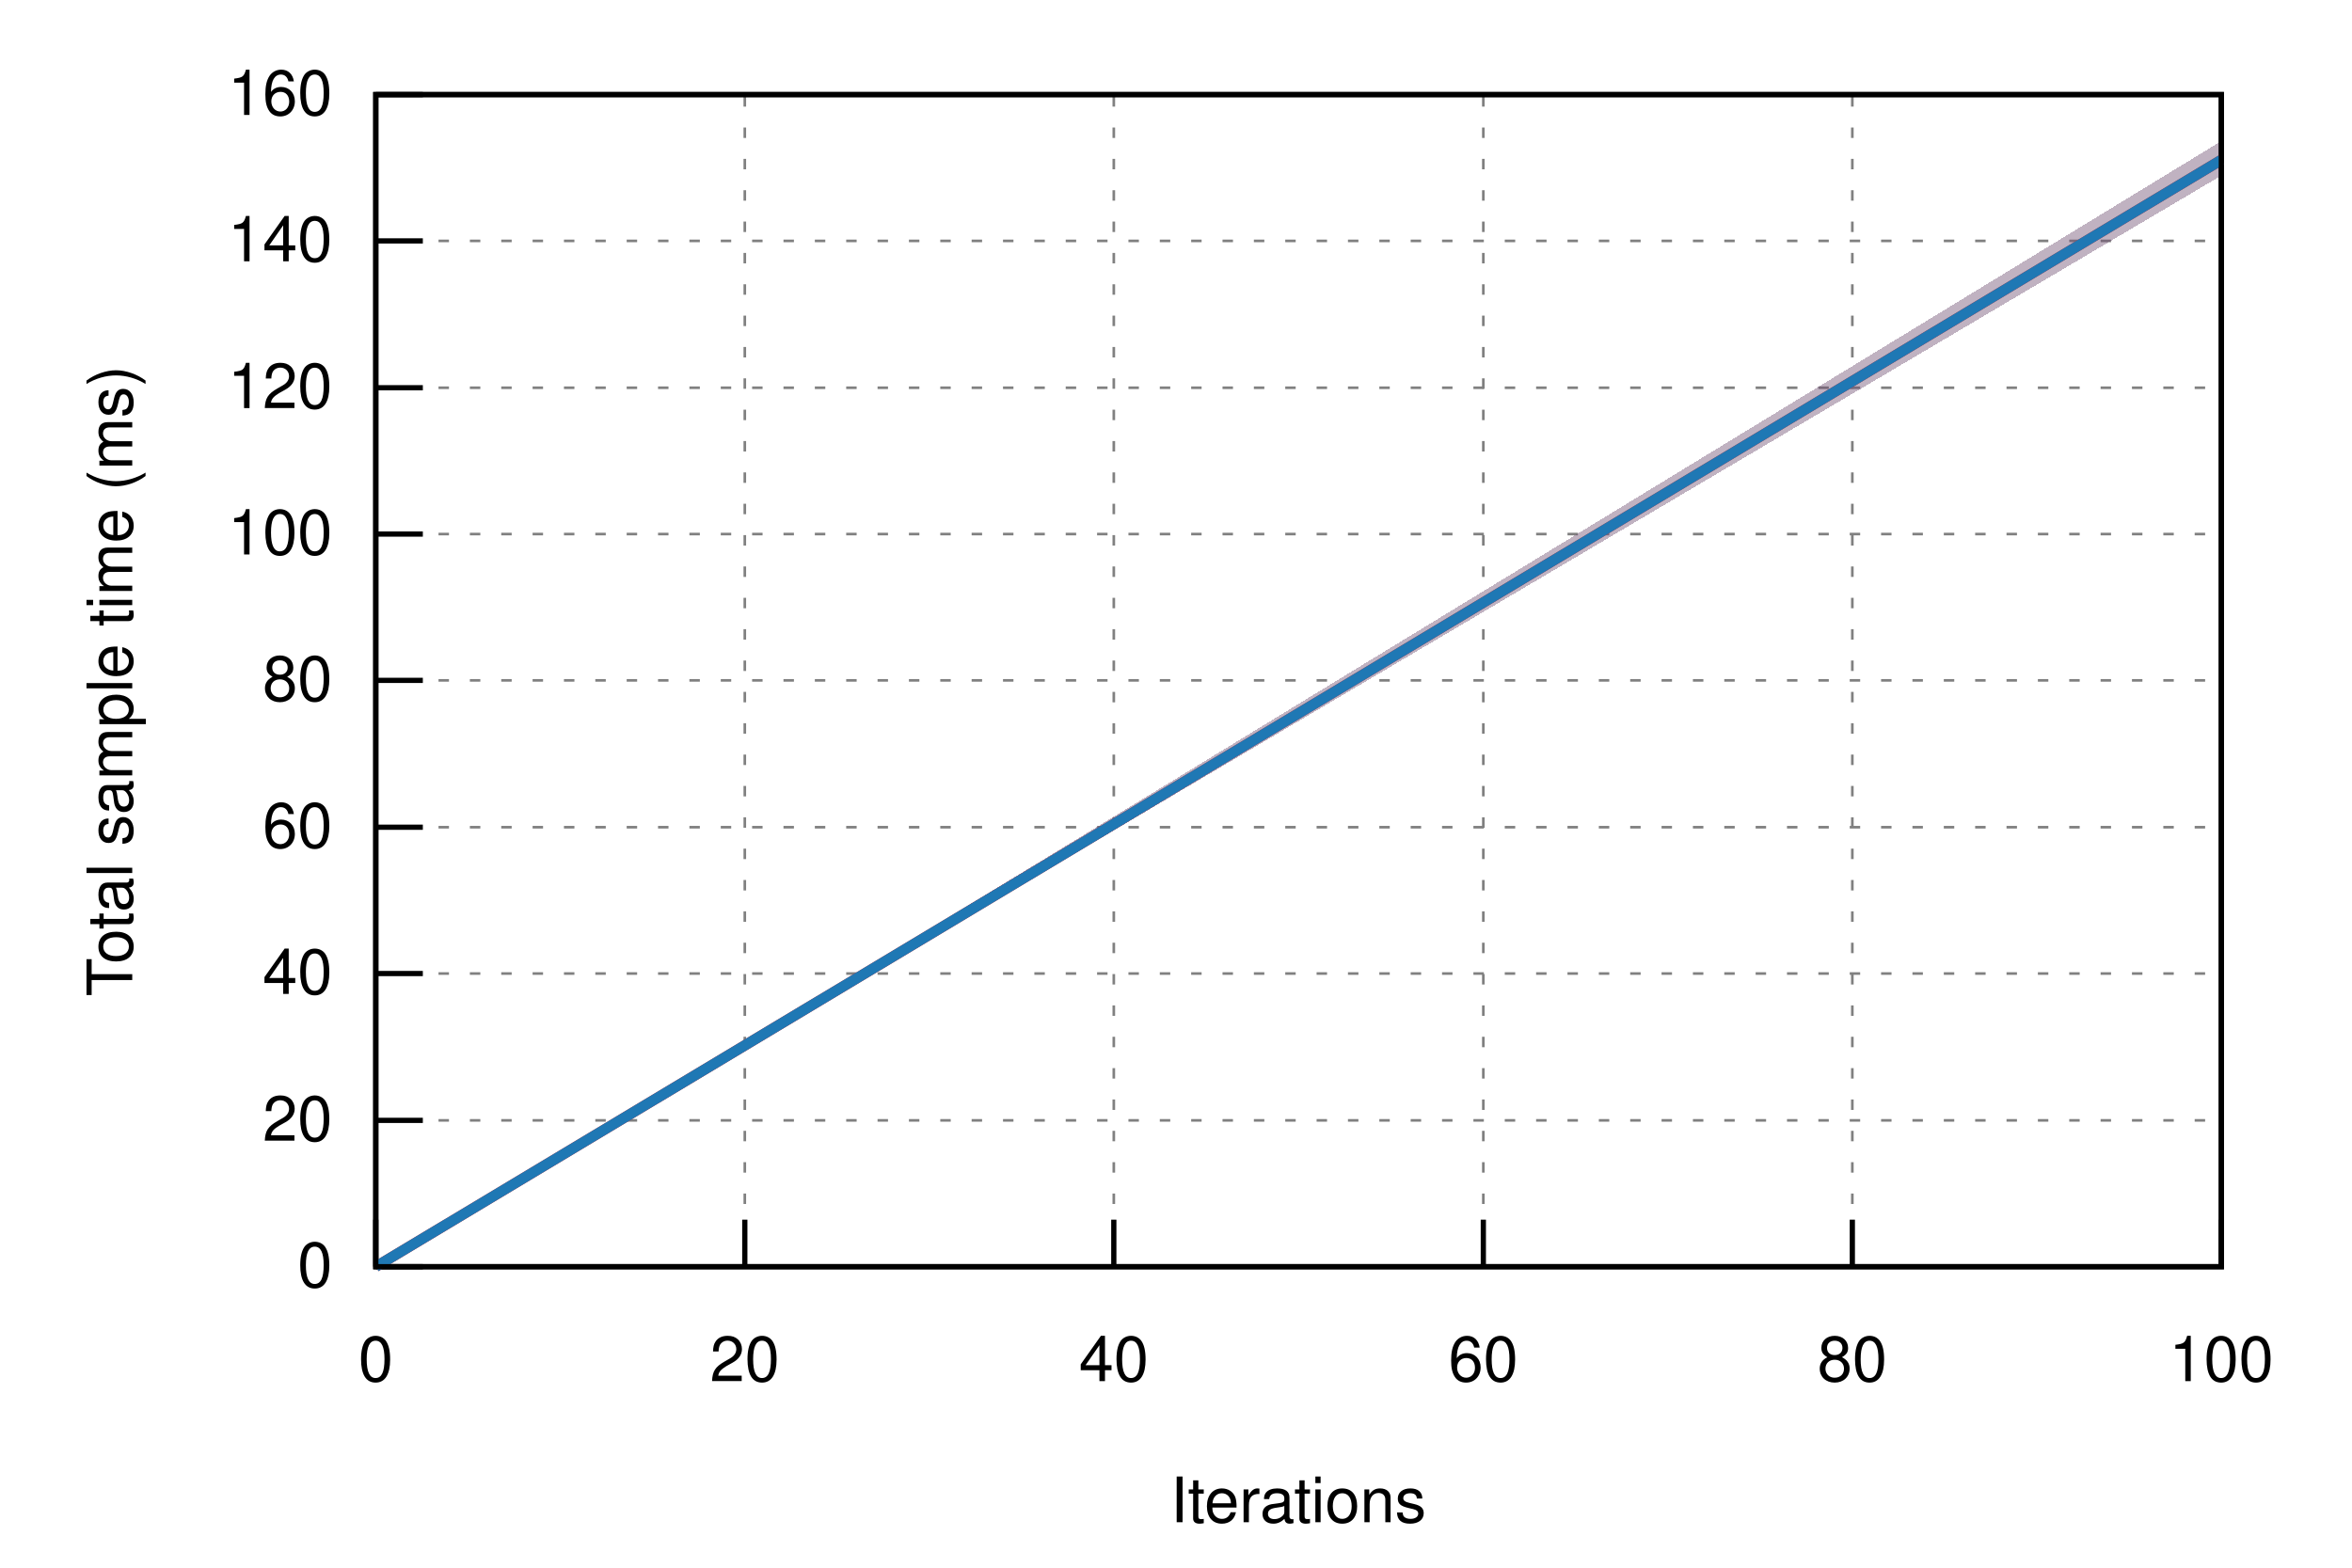
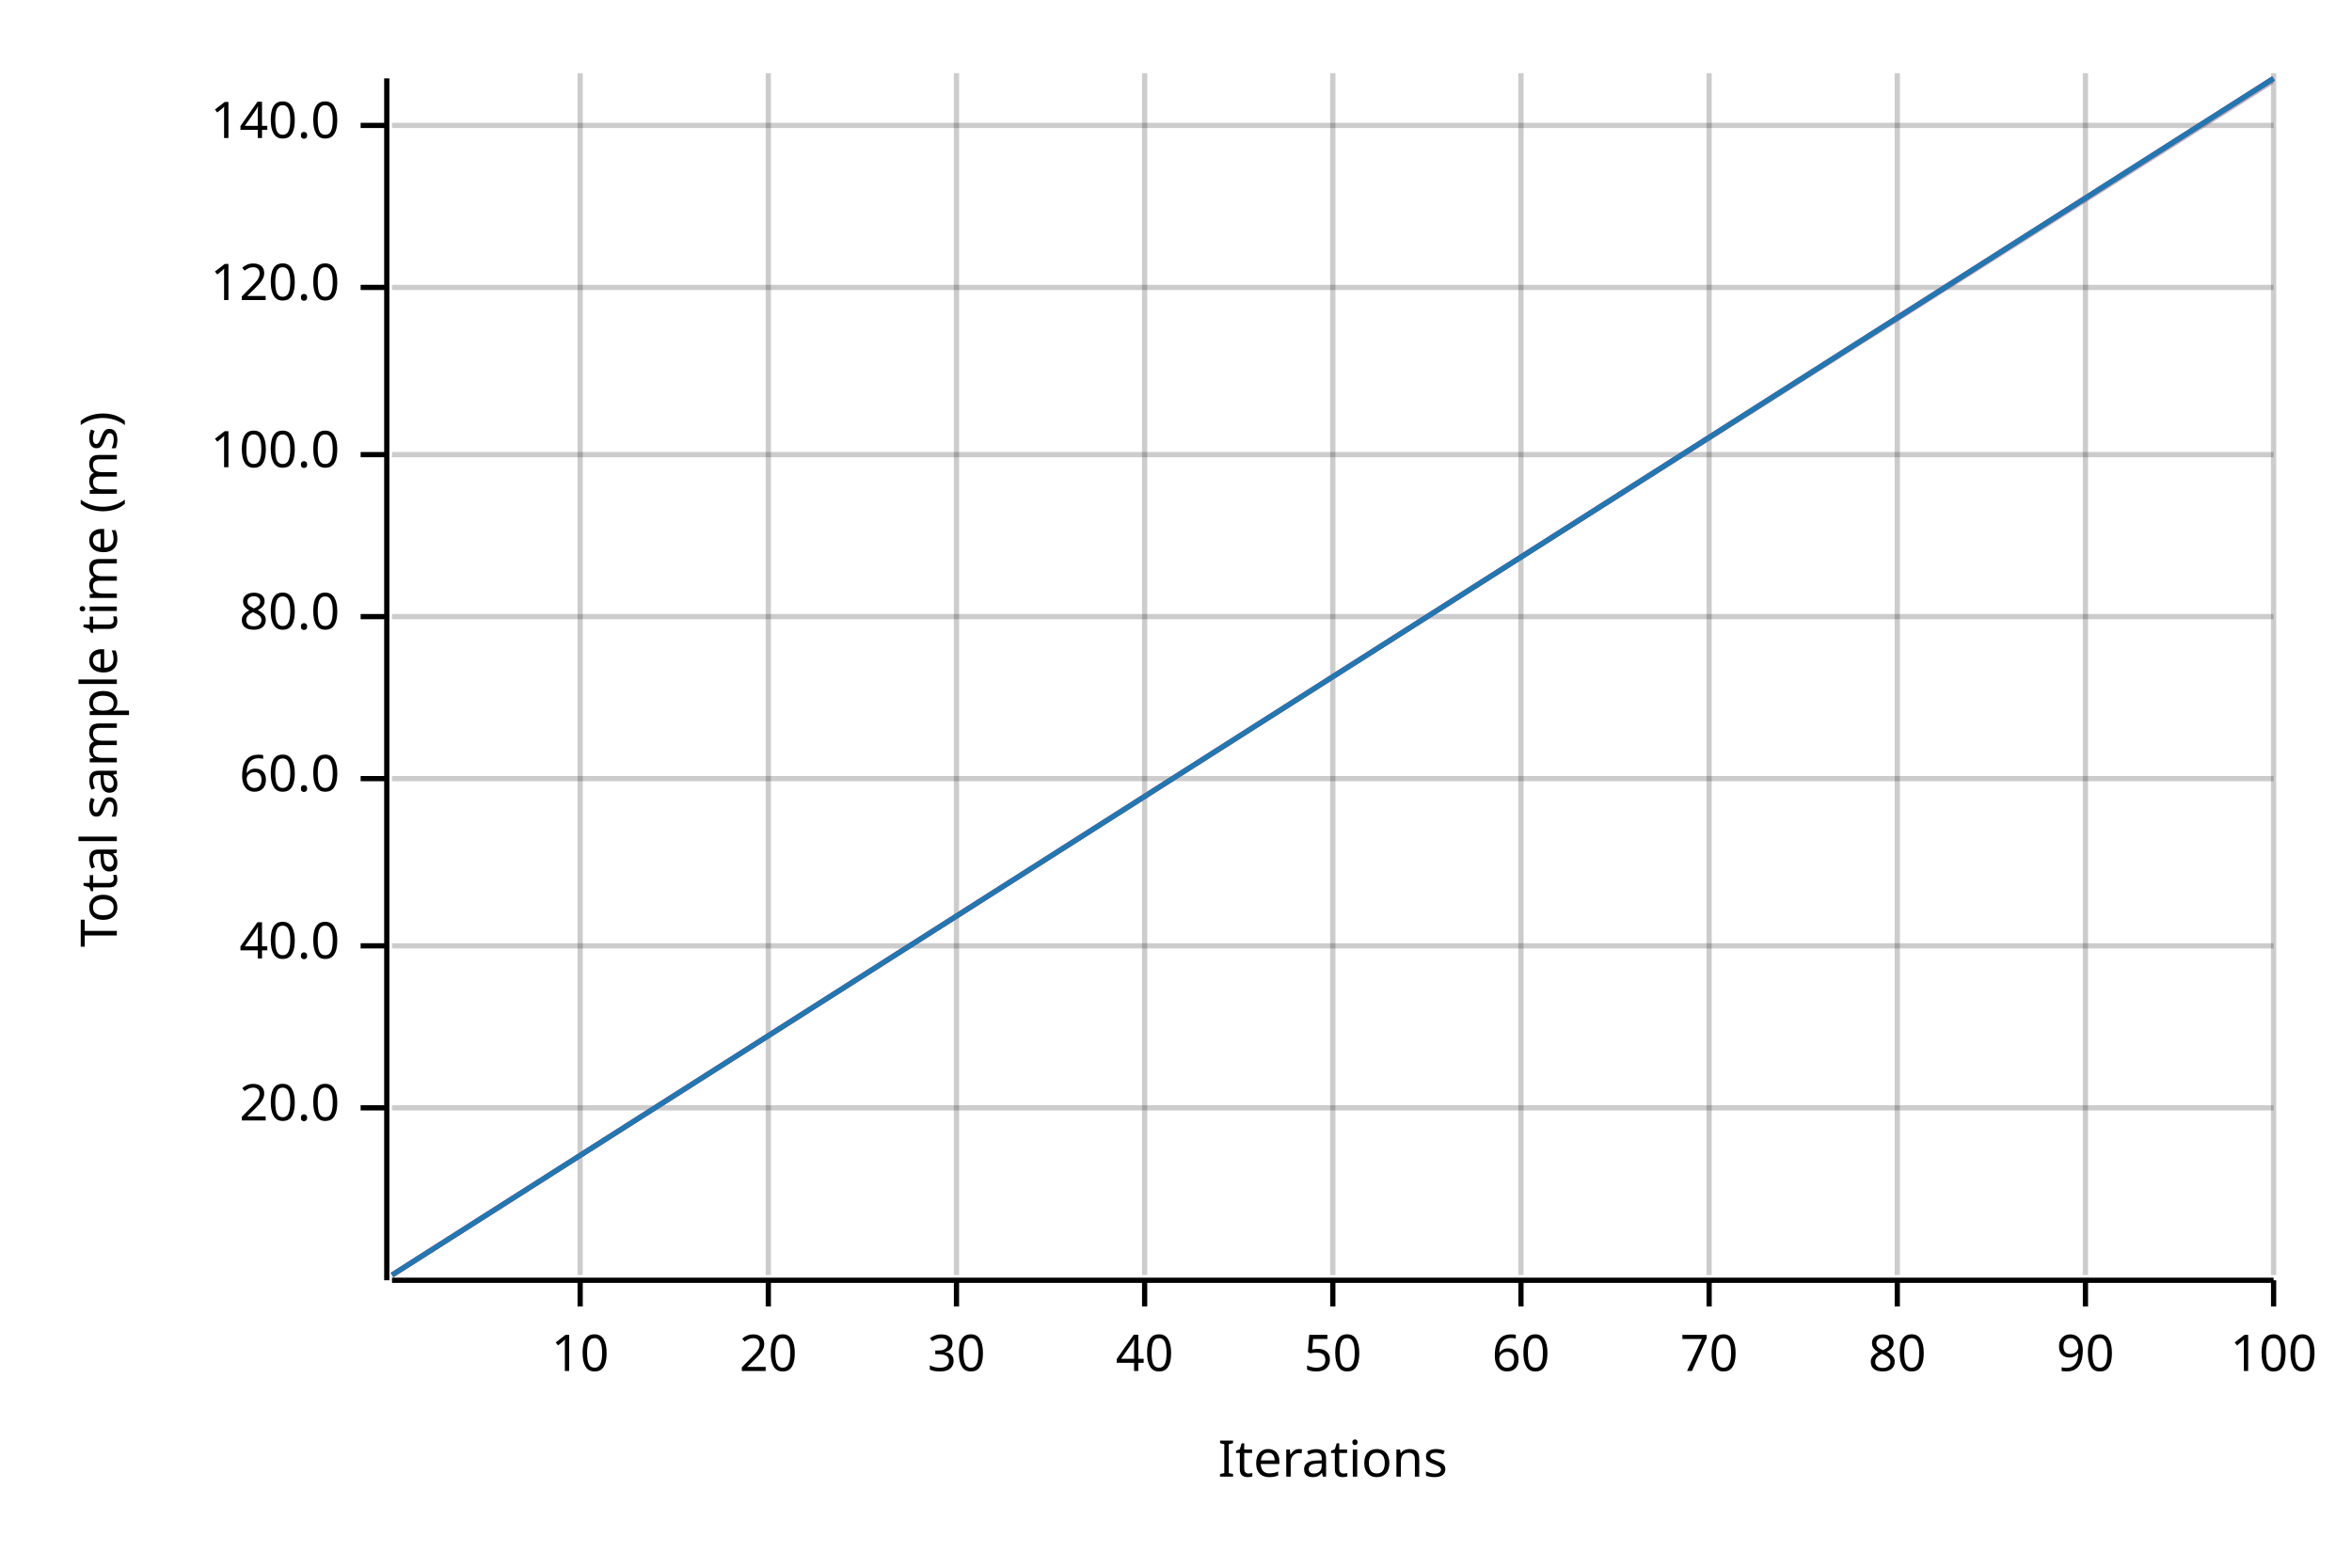
- <svg xmlns="http://www.w3.org/2000/svg" xmlns:xlink="http://www.w3.org/1999/xlink" viewBox="0 0 450 300">
-   <g id="gnuplot_canvas">
-     <rect x="0" y="0" width="450" height="300" fill="none" />
-     <defs>
-       <circle id="gpDot" r="0.5" stroke-width="0.5" stroke="currentColor" />
-       <path id="gpPt0" stroke-width="0.222" stroke="currentColor" d="M-1,0 h2 M0,-1 v2" />
-       <path id="gpPt1" stroke-width="0.222" stroke="currentColor" d="M-1,-1 L1,1 M1,-1 L-1,1" />
-       <path id="gpPt2" stroke-width="0.222" stroke="currentColor" d="M-1,0 L1,0 M0,-1 L0,1 M-1,-1 L1,1 M-1,1 L1,-1" />
-       <rect id="gpPt3" stroke-width="0.222" stroke="currentColor" x="-1" y="-1" width="2" height="2" />
-       <rect id="gpPt4" stroke-width="0.222" stroke="currentColor" fill="currentColor" x="-1" y="-1" width="2" height="2" />
-       <circle id="gpPt5" stroke-width="0.222" stroke="currentColor" cx="0" cy="0" r="1" />
-       <use xlink:href="#gpPt5" id="gpPt6" fill="currentColor" stroke="none" />
-       <path id="gpPt7" stroke-width="0.222" stroke="currentColor" d="M0,-1.33 L-1.33,0.67 L1.33,0.67 z" />
-       <use xlink:href="#gpPt7" id="gpPt8" fill="currentColor" stroke="none" />
-       <use xlink:href="#gpPt7" id="gpPt9" stroke="currentColor" transform="rotate(180)" />
-       <use xlink:href="#gpPt9" id="gpPt10" fill="currentColor" stroke="none" />
-       <use xlink:href="#gpPt3" id="gpPt11" stroke="currentColor" transform="rotate(45)" />
-       <use xlink:href="#gpPt11" id="gpPt12" fill="currentColor" stroke="none" />
-       <path id="gpPt13" stroke-width="0.222" stroke="currentColor" d="M0,1.330 L1.265,0.411 L0.782,-1.067 L-0.782,-1.076 L-1.265,0.411 z" />
-       <use xlink:href="#gpPt13" id="gpPt14" fill="currentColor" stroke="none" />
-       <filter id="textbox" filterUnits="objectBoundingBox" x="0" y="0" height="1" width="1">
-         <feFlood flood-color="white" flood-opacity="1" result="bgnd" />
-         <feComposite in="SourceGraphic" in2="bgnd" operator="atop" />
-       </filter>
-       <filter id="greybox" filterUnits="objectBoundingBox" x="0" y="0" height="1" width="1">
-         <feFlood flood-color="lightgrey" flood-opacity="1" result="grey" />
-         <feComposite in="SourceGraphic" in2="grey" operator="atop" />
-       </filter>
-     </defs>
-     <g fill="none" color="white" stroke="currentColor" stroke-width="1.00" stroke-linecap="butt" stroke-linejoin="miter">
- </g>
-     <g fill="none" color="black" stroke="currentColor" stroke-width="1.00" stroke-linecap="butt" stroke-linejoin="miter">
- </g>
-     <g fill="none" color="black" stroke="black" stroke-width="0.50" stroke-linecap="butt" stroke-linejoin="miter">
- </g>
-     <g fill="none" color="gray" stroke="currentColor" stroke-width="0.50" stroke-linecap="butt" stroke-linejoin="miter">
-       <path stroke="gray" stroke-dasharray="2,4" class="gridline" d="M71.9,242.4 L425.0,242.4  " />
-     </g>
-     <g fill="none" color="gray" stroke="gray" stroke-width="1.00" stroke-linecap="butt" stroke-linejoin="miter">
- </g>
-     <g fill="none" color="black" stroke="currentColor" stroke-width="1.00" stroke-linecap="butt" stroke-linejoin="miter">
-       <path stroke="black" d="M71.9,242.4 L80.9,242.4  " />
-       <g transform="translate(63.6,246.3)" stroke="none" fill="black" font-family="Helvetica" font-size="12.00" text-anchor="end">
-         <text>
-           <tspan font-family="Helvetica"> 0</tspan>
-         </text>
-       </g>
-     </g>
-     <g fill="none" color="black" stroke="currentColor" stroke-width="1.00" stroke-linecap="butt" stroke-linejoin="miter">
- </g>
-     <g fill="none" color="black" stroke="black" stroke-width="0.50" stroke-linecap="butt" stroke-linejoin="miter">
- </g>
-     <g fill="none" color="gray" stroke="currentColor" stroke-width="0.50" stroke-linecap="butt" stroke-linejoin="miter">
-       <path stroke="gray" stroke-dasharray="2,4" class="gridline" d="M71.9,214.4 L425.0,214.4  " />
-     </g>
-     <g fill="none" color="gray" stroke="gray" stroke-width="1.00" stroke-linecap="butt" stroke-linejoin="miter">
- </g>
-     <g fill="none" color="black" stroke="currentColor" stroke-width="1.00" stroke-linecap="butt" stroke-linejoin="miter">
-       <path stroke="black" d="M71.9,214.4 L80.9,214.4  " />
-       <g transform="translate(63.6,218.3)" stroke="none" fill="black" font-family="Helvetica" font-size="12.00" text-anchor="end">
-         <text>
-           <tspan font-family="Helvetica"> 20</tspan>
-         </text>
-       </g>
-     </g>
-     <g fill="none" color="black" stroke="currentColor" stroke-width="1.00" stroke-linecap="butt" stroke-linejoin="miter">
- </g>
-     <g fill="none" color="black" stroke="black" stroke-width="0.50" stroke-linecap="butt" stroke-linejoin="miter">
- </g>
-     <g fill="none" color="gray" stroke="currentColor" stroke-width="0.50" stroke-linecap="butt" stroke-linejoin="miter">
-       <path stroke="gray" stroke-dasharray="2,4" class="gridline" d="M71.9,186.3 L425.0,186.3  " />
-     </g>
-     <g fill="none" color="gray" stroke="gray" stroke-width="1.00" stroke-linecap="butt" stroke-linejoin="miter">
- </g>
-     <g fill="none" color="black" stroke="currentColor" stroke-width="1.00" stroke-linecap="butt" stroke-linejoin="miter">
-       <path stroke="black" d="M71.9,186.3 L80.9,186.3  " />
-       <g transform="translate(63.6,190.2)" stroke="none" fill="black" font-family="Helvetica" font-size="12.00" text-anchor="end">
-         <text>
-           <tspan font-family="Helvetica"> 40</tspan>
-         </text>
-       </g>
-     </g>
-     <g fill="none" color="black" stroke="currentColor" stroke-width="1.00" stroke-linecap="butt" stroke-linejoin="miter">
- </g>
-     <g fill="none" color="black" stroke="black" stroke-width="0.50" stroke-linecap="butt" stroke-linejoin="miter">
- </g>
-     <g fill="none" color="gray" stroke="currentColor" stroke-width="0.50" stroke-linecap="butt" stroke-linejoin="miter">
-       <path stroke="gray" stroke-dasharray="2,4" class="gridline" d="M71.9,158.3 L425.0,158.3  " />
-     </g>
-     <g fill="none" color="gray" stroke="gray" stroke-width="1.00" stroke-linecap="butt" stroke-linejoin="miter">
- </g>
-     <g fill="none" color="black" stroke="currentColor" stroke-width="1.00" stroke-linecap="butt" stroke-linejoin="miter">
-       <path stroke="black" d="M71.9,158.3 L80.9,158.3  " />
-       <g transform="translate(63.6,162.2)" stroke="none" fill="black" font-family="Helvetica" font-size="12.00" text-anchor="end">
-         <text>
-           <tspan font-family="Helvetica"> 60</tspan>
-         </text>
-       </g>
-     </g>
-     <g fill="none" color="black" stroke="currentColor" stroke-width="1.00" stroke-linecap="butt" stroke-linejoin="miter">
- </g>
-     <g fill="none" color="black" stroke="black" stroke-width="0.50" stroke-linecap="butt" stroke-linejoin="miter">
- </g>
-     <g fill="none" color="gray" stroke="currentColor" stroke-width="0.50" stroke-linecap="butt" stroke-linejoin="miter">
-       <path stroke="gray" stroke-dasharray="2,4" class="gridline" d="M71.9,130.2 L425.0,130.2  " />
-     </g>
-     <g fill="none" color="gray" stroke="gray" stroke-width="1.00" stroke-linecap="butt" stroke-linejoin="miter">
- </g>
-     <g fill="none" color="black" stroke="currentColor" stroke-width="1.00" stroke-linecap="butt" stroke-linejoin="miter">
-       <path stroke="black" d="M71.9,130.2 L80.9,130.2  " />
-       <g transform="translate(63.6,134.1)" stroke="none" fill="black" font-family="Helvetica" font-size="12.00" text-anchor="end">
-         <text>
-           <tspan font-family="Helvetica"> 80</tspan>
-         </text>
-       </g>
-     </g>
-     <g fill="none" color="black" stroke="currentColor" stroke-width="1.00" stroke-linecap="butt" stroke-linejoin="miter">
- </g>
-     <g fill="none" color="black" stroke="black" stroke-width="0.50" stroke-linecap="butt" stroke-linejoin="miter">
- </g>
-     <g fill="none" color="gray" stroke="currentColor" stroke-width="0.50" stroke-linecap="butt" stroke-linejoin="miter">
-       <path stroke="gray" stroke-dasharray="2,4" class="gridline" d="M71.9,102.2 L425.0,102.2  " />
-     </g>
-     <g fill="none" color="gray" stroke="gray" stroke-width="1.00" stroke-linecap="butt" stroke-linejoin="miter">
- </g>
-     <g fill="none" color="black" stroke="currentColor" stroke-width="1.00" stroke-linecap="butt" stroke-linejoin="miter">
-       <path stroke="black" d="M71.9,102.2 L80.9,102.2  " />
-       <g transform="translate(63.6,106.1)" stroke="none" fill="black" font-family="Helvetica" font-size="12.00" text-anchor="end">
-         <text>
-           <tspan font-family="Helvetica"> 100</tspan>
-         </text>
-       </g>
-     </g>
-     <g fill="none" color="black" stroke="currentColor" stroke-width="1.00" stroke-linecap="butt" stroke-linejoin="miter">
- </g>
-     <g fill="none" color="black" stroke="black" stroke-width="0.50" stroke-linecap="butt" stroke-linejoin="miter">
- </g>
-     <g fill="none" color="gray" stroke="currentColor" stroke-width="0.50" stroke-linecap="butt" stroke-linejoin="miter">
-       <path stroke="gray" stroke-dasharray="2,4" class="gridline" d="M71.9,74.2 L425.0,74.2  " />
-     </g>
-     <g fill="none" color="gray" stroke="gray" stroke-width="1.00" stroke-linecap="butt" stroke-linejoin="miter">
- </g>
-     <g fill="none" color="black" stroke="currentColor" stroke-width="1.00" stroke-linecap="butt" stroke-linejoin="miter">
-       <path stroke="black" d="M71.9,74.2 L80.9,74.2  " />
-       <g transform="translate(63.6,78.1)" stroke="none" fill="black" font-family="Helvetica" font-size="12.00" text-anchor="end">
-         <text>
-           <tspan font-family="Helvetica"> 120</tspan>
-         </text>
-       </g>
-     </g>
-     <g fill="none" color="black" stroke="currentColor" stroke-width="1.00" stroke-linecap="butt" stroke-linejoin="miter">
- </g>
-     <g fill="none" color="black" stroke="black" stroke-width="0.50" stroke-linecap="butt" stroke-linejoin="miter">
- </g>
-     <g fill="none" color="gray" stroke="currentColor" stroke-width="0.50" stroke-linecap="butt" stroke-linejoin="miter">
-       <path stroke="gray" stroke-dasharray="2,4" class="gridline" d="M71.9,46.1 L425.0,46.1  " />
-     </g>
-     <g fill="none" color="gray" stroke="gray" stroke-width="1.00" stroke-linecap="butt" stroke-linejoin="miter">
- </g>
-     <g fill="none" color="black" stroke="currentColor" stroke-width="1.00" stroke-linecap="butt" stroke-linejoin="miter">
-       <path stroke="black" d="M71.9,46.1 L80.9,46.1  " />
-       <g transform="translate(63.6,50.0)" stroke="none" fill="black" font-family="Helvetica" font-size="12.00" text-anchor="end">
-         <text>
-           <tspan font-family="Helvetica"> 140</tspan>
-         </text>
-       </g>
-     </g>
-     <g fill="none" color="black" stroke="currentColor" stroke-width="1.00" stroke-linecap="butt" stroke-linejoin="miter">
- </g>
-     <g fill="none" color="black" stroke="black" stroke-width="0.50" stroke-linecap="butt" stroke-linejoin="miter">
- </g>
-     <g fill="none" color="gray" stroke="currentColor" stroke-width="0.50" stroke-linecap="butt" stroke-linejoin="miter">
-       <path stroke="gray" stroke-dasharray="2,4" class="gridline" d="M71.9,18.1 L425.0,18.1  " />
-     </g>
-     <g fill="none" color="gray" stroke="gray" stroke-width="1.00" stroke-linecap="butt" stroke-linejoin="miter">
- </g>
-     <g fill="none" color="black" stroke="currentColor" stroke-width="1.00" stroke-linecap="butt" stroke-linejoin="miter">
-       <path stroke="black" d="M71.9,18.1 L80.9,18.1  " />
-       <g transform="translate(63.6,22.0)" stroke="none" fill="black" font-family="Helvetica" font-size="12.00" text-anchor="end">
-         <text>
-           <tspan font-family="Helvetica"> 160</tspan>
-         </text>
-       </g>
-     </g>
-     <g fill="none" color="black" stroke="currentColor" stroke-width="1.00" stroke-linecap="butt" stroke-linejoin="miter">
- </g>
-     <g fill="none" color="black" stroke="black" stroke-width="0.50" stroke-linecap="butt" stroke-linejoin="miter">
- </g>
-     <g fill="none" color="gray" stroke="currentColor" stroke-width="0.50" stroke-linecap="butt" stroke-linejoin="miter">
-       <path stroke="gray" stroke-dasharray="2,4" class="gridline" d="M71.9,242.4 L71.9,18.1  " />
-     </g>
-     <g fill="none" color="gray" stroke="gray" stroke-width="1.00" stroke-linecap="butt" stroke-linejoin="miter">
- </g>
-     <g fill="none" color="black" stroke="currentColor" stroke-width="1.00" stroke-linecap="butt" stroke-linejoin="miter">
-       <path stroke="black" d="M71.9,242.4 L71.9,233.4  " />
-       <g transform="translate(71.9,264.3)" stroke="none" fill="black" font-family="Helvetica" font-size="12.00" text-anchor="middle">
-         <text>
-           <tspan font-family="Helvetica"> 0</tspan>
-         </text>
-       </g>
-     </g>
-     <g fill="none" color="black" stroke="currentColor" stroke-width="1.00" stroke-linecap="butt" stroke-linejoin="miter">
- </g>
-     <g fill="none" color="black" stroke="black" stroke-width="0.50" stroke-linecap="butt" stroke-linejoin="miter">
- </g>
-     <g fill="none" color="gray" stroke="currentColor" stroke-width="0.50" stroke-linecap="butt" stroke-linejoin="miter">
-       <path stroke="gray" stroke-dasharray="2,4" class="gridline" d="M142.5,242.4 L142.5,18.1  " />
-     </g>
-     <g fill="none" color="gray" stroke="gray" stroke-width="1.00" stroke-linecap="butt" stroke-linejoin="miter">
- </g>
-     <g fill="none" color="black" stroke="currentColor" stroke-width="1.00" stroke-linecap="butt" stroke-linejoin="miter">
-       <path stroke="black" d="M142.5,242.4 L142.5,233.4  " />
-       <g transform="translate(142.5,264.3)" stroke="none" fill="black" font-family="Helvetica" font-size="12.00" text-anchor="middle">
-         <text>
-           <tspan font-family="Helvetica"> 20</tspan>
-         </text>
-       </g>
-     </g>
-     <g fill="none" color="black" stroke="currentColor" stroke-width="1.00" stroke-linecap="butt" stroke-linejoin="miter">
- </g>
-     <g fill="none" color="black" stroke="black" stroke-width="0.50" stroke-linecap="butt" stroke-linejoin="miter">
- </g>
-     <g fill="none" color="gray" stroke="currentColor" stroke-width="0.50" stroke-linecap="butt" stroke-linejoin="miter">
-       <path stroke="gray" stroke-dasharray="2,4" class="gridline" d="M213.1,242.4 L213.1,18.1  " />
-     </g>
-     <g fill="none" color="gray" stroke="gray" stroke-width="1.00" stroke-linecap="butt" stroke-linejoin="miter">
- </g>
-     <g fill="none" color="black" stroke="currentColor" stroke-width="1.00" stroke-linecap="butt" stroke-linejoin="miter">
-       <path stroke="black" d="M213.1,242.4 L213.1,233.4  " />
-       <g transform="translate(213.1,264.3)" stroke="none" fill="black" font-family="Helvetica" font-size="12.00" text-anchor="middle">
-         <text>
-           <tspan font-family="Helvetica"> 40</tspan>
-         </text>
-       </g>
-     </g>
-     <g fill="none" color="black" stroke="currentColor" stroke-width="1.00" stroke-linecap="butt" stroke-linejoin="miter">
- </g>
-     <g fill="none" color="black" stroke="black" stroke-width="0.50" stroke-linecap="butt" stroke-linejoin="miter">
- </g>
-     <g fill="none" color="gray" stroke="currentColor" stroke-width="0.50" stroke-linecap="butt" stroke-linejoin="miter">
-       <path stroke="gray" stroke-dasharray="2,4" class="gridline" d="M283.8,242.4 L283.8,18.1  " />
-     </g>
-     <g fill="none" color="gray" stroke="gray" stroke-width="1.00" stroke-linecap="butt" stroke-linejoin="miter">
- </g>
-     <g fill="none" color="black" stroke="currentColor" stroke-width="1.00" stroke-linecap="butt" stroke-linejoin="miter">
-       <path stroke="black" d="M283.8,242.4 L283.8,233.4  " />
-       <g transform="translate(283.8,264.3)" stroke="none" fill="black" font-family="Helvetica" font-size="12.00" text-anchor="middle">
-         <text>
-           <tspan font-family="Helvetica"> 60</tspan>
-         </text>
-       </g>
-     </g>
-     <g fill="none" color="black" stroke="currentColor" stroke-width="1.00" stroke-linecap="butt" stroke-linejoin="miter">
- </g>
-     <g fill="none" color="black" stroke="black" stroke-width="0.50" stroke-linecap="butt" stroke-linejoin="miter">
- </g>
-     <g fill="none" color="gray" stroke="currentColor" stroke-width="0.50" stroke-linecap="butt" stroke-linejoin="miter">
-       <path stroke="gray" stroke-dasharray="2,4" class="gridline" d="M354.4,242.4 L354.4,18.1  " />
-     </g>
-     <g fill="none" color="gray" stroke="gray" stroke-width="1.00" stroke-linecap="butt" stroke-linejoin="miter">
- </g>
-     <g fill="none" color="black" stroke="currentColor" stroke-width="1.00" stroke-linecap="butt" stroke-linejoin="miter">
-       <path stroke="black" d="M354.4,242.4 L354.4,233.4  " />
-       <g transform="translate(354.4,264.3)" stroke="none" fill="black" font-family="Helvetica" font-size="12.00" text-anchor="middle">
-         <text>
-           <tspan font-family="Helvetica"> 80</tspan>
-         </text>
-       </g>
-     </g>
-     <g fill="none" color="black" stroke="currentColor" stroke-width="1.00" stroke-linecap="butt" stroke-linejoin="miter">
- </g>
-     <g fill="none" color="black" stroke="black" stroke-width="0.50" stroke-linecap="butt" stroke-linejoin="miter">
- </g>
-     <g fill="none" color="gray" stroke="currentColor" stroke-width="0.50" stroke-linecap="butt" stroke-linejoin="miter">
-       <path stroke="gray" stroke-dasharray="2,4" class="gridline" d="M425.0,242.4 L425.0,18.1  " />
-     </g>
-     <g fill="none" color="gray" stroke="gray" stroke-width="1.00" stroke-linecap="butt" stroke-linejoin="miter">
- </g>
-     <g fill="none" color="black" stroke="currentColor" stroke-width="1.00" stroke-linecap="butt" stroke-linejoin="miter">
-       <path stroke="black" d="M425.0,242.4 L425.0,233.4  " />
-       <g transform="translate(425.0,264.3)" stroke="none" fill="black" font-family="Helvetica" font-size="12.00" text-anchor="middle">
-         <text>
-           <tspan font-family="Helvetica"> 100</tspan>
-         </text>
-       </g>
-     </g>
-     <g fill="none" color="black" stroke="currentColor" stroke-width="1.00" stroke-linecap="butt" stroke-linejoin="miter">
- </g>
-     <g fill="none" color="black" stroke="currentColor" stroke-width="1.00" stroke-linecap="butt" stroke-linejoin="miter">
-       <path stroke="black" d="M71.9,18.1 L71.9,242.4 L425.0,242.4 L425.0,18.1 L71.9,18.1 Z  " />
-     </g>
-     <g fill="none" color="black" stroke="currentColor" stroke-width="1.00" stroke-linecap="butt" stroke-linejoin="miter">
-       <g transform="translate(25.3,130.3) rotate(270)" stroke="none" fill="black" font-family="Helvetica" font-size="12.00" text-anchor="middle">
-         <text>
-           <tspan font-family="Helvetica">Total sample time (ms)</tspan>
-         </text>
-       </g>
-     </g>
-     <g fill="none" color="black" stroke="currentColor" stroke-width="1.00" stroke-linecap="butt" stroke-linejoin="miter">
-       <g transform="translate(248.4,291.3)" stroke="none" fill="black" font-family="Helvetica" font-size="12.00" text-anchor="middle">
-         <text>
-           <tspan font-family="Helvetica">Iterations</tspan>
-         </text>
-       </g>
-     </g>
-     <g fill="none" color="black" stroke="currentColor" stroke-width="1.00" stroke-linecap="butt" stroke-linejoin="miter">
- </g>
-     <g id="gnuplot_plot_1">
-       <g fill="none" color="black" stroke="currentColor" stroke-width="1.00" stroke-linecap="butt" stroke-linejoin="miter">
-         <g stroke="none" shape-rendering="crispEdges">
-           <polygon fill="rgb(227,  26,  28)" fill-opacity="0.25" points="71.9,242.4 71.9,242.4 71.9,242.4 " />
-           <polygon fill="rgb(227,  26,  28)" fill-opacity="0.25" points="71.9,242.4 425.0,33.6 425.0,27.0 " />
-         </g>
-       </g>
-     </g>
-     <g id="gnuplot_plot_2">
-       <g fill="none" color="black" stroke="currentColor" stroke-width="1.00" stroke-linecap="butt" stroke-linejoin="miter">
-         <g stroke="none" shape-rendering="crispEdges">
-           <polygon fill="rgb( 31, 120, 180)" fill-opacity="0.25" points="71.9,242.4 71.9,242.4 71.9,242.4 " />
-           <polygon fill="rgb( 31, 120, 180)" fill-opacity="0.25" points="71.9,242.4 425.0,33.6 425.0,27.0 " />
-         </g>
-       </g>
-     </g>
-     <g id="gnuplot_plot_3">
-       <g fill="none" color="white" stroke="rgb( 31, 120, 180)" stroke-width="2.00" stroke-linecap="butt" stroke-linejoin="miter">
- </g>
-       <g fill="none" color="black" stroke="currentColor" stroke-width="2.00" stroke-linecap="butt" stroke-linejoin="miter">
-         <path stroke="rgb(227,  26,  28)" d="M71.9,242.4 L425.0,30.6  " />
-       </g>
-     </g>
-     <g id="gnuplot_plot_4">
-       <g fill="none" color="black" stroke="currentColor" stroke-width="2.00" stroke-linecap="butt" stroke-linejoin="miter">
-         <path stroke="rgb( 31, 120, 180)" d="M71.9,242.4 L425.0,30.6  " />
-       </g>
-     </g>
-     <g fill="none" color="black" stroke="currentColor" stroke-width="2.00" stroke-linecap="butt" stroke-linejoin="miter">
- </g>
-     <g fill="none" color="black" stroke="black" stroke-width="1.00" stroke-linecap="butt" stroke-linejoin="miter">
- </g>
-     <g fill="none" color="black" stroke="currentColor" stroke-width="1.00" stroke-linecap="butt" stroke-linejoin="miter">
-       <path stroke="black" d="M71.9,18.1 L71.9,242.4 L425.0,242.4 L425.0,18.1 L71.9,18.1 Z  " />
-     </g>
-     <g fill="none" color="black" stroke="currentColor" stroke-width="1.00" stroke-linecap="butt" stroke-linejoin="miter">
- </g>
-   </g>
+ <svg xmlns="http://www.w3.org/2000/svg" width="450" height="300">
+   <text x="15" y="130" dy="0.76em" text-anchor="middle" font-family="sans-serif" font-size="9.677" opacity="1" fill="#000000" transform="rotate(270, 15, 130)">
+ Total sample time (ms)
+ </text>
+   <text x="255" y="285" dy="-0.5ex" text-anchor="middle" font-family="sans-serif" font-size="9.677" opacity="1" fill="#000000">
+ Iterations
+ </text>
+   <line opacity="0.2" stroke="#000000" stroke-width="1" x1="111" y1="244" x2="111" y2="14" />
+   <line opacity="0.2" stroke="#000000" stroke-width="1" x1="147" y1="244" x2="147" y2="14" />
+   <line opacity="0.2" stroke="#000000" stroke-width="1" x1="183" y1="244" x2="183" y2="14" />
+   <line opacity="0.2" stroke="#000000" stroke-width="1" x1="219" y1="244" x2="219" y2="14" />
+   <line opacity="0.2" stroke="#000000" stroke-width="1" x1="255" y1="244" x2="255" y2="14" />
+   <line opacity="0.2" stroke="#000000" stroke-width="1" x1="291" y1="244" x2="291" y2="14" />
+   <line opacity="0.2" stroke="#000000" stroke-width="1" x1="327" y1="244" x2="327" y2="14" />
+   <line opacity="0.2" stroke="#000000" stroke-width="1" x1="363" y1="244" x2="363" y2="14" />
+   <line opacity="0.2" stroke="#000000" stroke-width="1" x1="399" y1="244" x2="399" y2="14" />
+   <line opacity="0.2" stroke="#000000" stroke-width="1" x1="435" y1="244" x2="435" y2="14" />
+   <line opacity="0.2" stroke="#000000" stroke-width="1" x1="75" y1="212" x2="435" y2="212" />
+   <line opacity="0.2" stroke="#000000" stroke-width="1" x1="75" y1="181" x2="435" y2="181" />
+   <line opacity="0.2" stroke="#000000" stroke-width="1" x1="75" y1="149" x2="435" y2="149" />
+   <line opacity="0.2" stroke="#000000" stroke-width="1" x1="75" y1="118" x2="435" y2="118" />
+   <line opacity="0.2" stroke="#000000" stroke-width="1" x1="75" y1="87" x2="435" y2="87" />
+   <line opacity="0.2" stroke="#000000" stroke-width="1" x1="75" y1="55" x2="435" y2="55" />
+   <line opacity="0.2" stroke="#000000" stroke-width="1" x1="75" y1="24" x2="435" y2="24" />
+   <polyline fill="none" opacity="1" stroke="#000000" stroke-width="1" points="74,15 74,245 " />
+   <text x="65" y="212" dy="0.5ex" text-anchor="end" font-family="sans-serif" font-size="9.677" opacity="1" fill="#000000">
+ 20.0
+ </text>
+   <polyline fill="none" opacity="1" stroke="#000000" stroke-width="1" points="69,212 74,212 " />
+   <text x="65" y="181" dy="0.5ex" text-anchor="end" font-family="sans-serif" font-size="9.677" opacity="1" fill="#000000">
+ 40.0
+ </text>
+   <polyline fill="none" opacity="1" stroke="#000000" stroke-width="1" points="69,181 74,181 " />
+   <text x="65" y="149" dy="0.5ex" text-anchor="end" font-family="sans-serif" font-size="9.677" opacity="1" fill="#000000">
+ 60.0
+ </text>
+   <polyline fill="none" opacity="1" stroke="#000000" stroke-width="1" points="69,149 74,149 " />
+   <text x="65" y="118" dy="0.5ex" text-anchor="end" font-family="sans-serif" font-size="9.677" opacity="1" fill="#000000">
+ 80.0
+ </text>
+   <polyline fill="none" opacity="1" stroke="#000000" stroke-width="1" points="69,118 74,118 " />
+   <text x="65" y="87" dy="0.5ex" text-anchor="end" font-family="sans-serif" font-size="9.677" opacity="1" fill="#000000">
+ 100.0
+ </text>
+   <polyline fill="none" opacity="1" stroke="#000000" stroke-width="1" points="69,87 74,87 " />
+   <text x="65" y="55" dy="0.5ex" text-anchor="end" font-family="sans-serif" font-size="9.677" opacity="1" fill="#000000">
+ 120.0
+ </text>
+   <polyline fill="none" opacity="1" stroke="#000000" stroke-width="1" points="69,55 74,55 " />
+   <text x="65" y="24" dy="0.5ex" text-anchor="end" font-family="sans-serif" font-size="9.677" opacity="1" fill="#000000">
+ 140.0
+ </text>
+   <polyline fill="none" opacity="1" stroke="#000000" stroke-width="1" points="69,24 74,24 " />
+   <polyline fill="none" opacity="1" stroke="#000000" stroke-width="1" points="75,245 435,245 " />
+   <text x="111" y="255" dy="0.76em" text-anchor="middle" font-family="sans-serif" font-size="9.677" opacity="1" fill="#000000">
+ 10
+ </text>
+   <polyline fill="none" opacity="1" stroke="#000000" stroke-width="1" points="111,245 111,250 " />
+   <text x="147" y="255" dy="0.76em" text-anchor="middle" font-family="sans-serif" font-size="9.677" opacity="1" fill="#000000">
+ 20
+ </text>
+   <polyline fill="none" opacity="1" stroke="#000000" stroke-width="1" points="147,245 147,250 " />
+   <text x="183" y="255" dy="0.76em" text-anchor="middle" font-family="sans-serif" font-size="9.677" opacity="1" fill="#000000">
+ 30
+ </text>
+   <polyline fill="none" opacity="1" stroke="#000000" stroke-width="1" points="183,245 183,250 " />
+   <text x="219" y="255" dy="0.76em" text-anchor="middle" font-family="sans-serif" font-size="9.677" opacity="1" fill="#000000">
+ 40
+ </text>
+   <polyline fill="none" opacity="1" stroke="#000000" stroke-width="1" points="219,245 219,250 " />
+   <text x="255" y="255" dy="0.76em" text-anchor="middle" font-family="sans-serif" font-size="9.677" opacity="1" fill="#000000">
+ 50
+ </text>
+   <polyline fill="none" opacity="1" stroke="#000000" stroke-width="1" points="255,245 255,250 " />
+   <text x="291" y="255" dy="0.76em" text-anchor="middle" font-family="sans-serif" font-size="9.677" opacity="1" fill="#000000">
+ 60
+ </text>
+   <polyline fill="none" opacity="1" stroke="#000000" stroke-width="1" points="291,245 291,250 " />
+   <text x="327" y="255" dy="0.76em" text-anchor="middle" font-family="sans-serif" font-size="9.677" opacity="1" fill="#000000">
+ 70
+ </text>
+   <polyline fill="none" opacity="1" stroke="#000000" stroke-width="1" points="327,245 327,250 " />
+   <text x="363" y="255" dy="0.76em" text-anchor="middle" font-family="sans-serif" font-size="9.677" opacity="1" fill="#000000">
+ 80
+ </text>
+   <polyline fill="none" opacity="1" stroke="#000000" stroke-width="1" points="363,245 363,250 " />
+   <text x="399" y="255" dy="0.76em" text-anchor="middle" font-family="sans-serif" font-size="9.677" opacity="1" fill="#000000">
+ 90
+ </text>
+   <polyline fill="none" opacity="1" stroke="#000000" stroke-width="1" points="399,245 399,250 " />
+   <text x="435" y="255" dy="0.76em" text-anchor="middle" font-family="sans-serif" font-size="9.677" opacity="1" fill="#000000">
+ 100
+ </text>
+   <polyline fill="none" opacity="1" stroke="#000000" stroke-width="1" points="435,245 435,250 " />
+   <polyline fill="none" opacity="1" stroke="#E31A1C" stroke-width="1" points="75,244 435,15 " />
+   <polygon opacity="0.25" fill="#E31A1C" points="75,244 435,16 435,15 " />
+   <polyline fill="none" opacity="1" stroke="#1F78B4" stroke-width="1" points="75,244 435,15 " />
+   <polygon opacity="0.25" fill="#1F78B4" points="75,244 435,16 435,15 " />
</svg>
